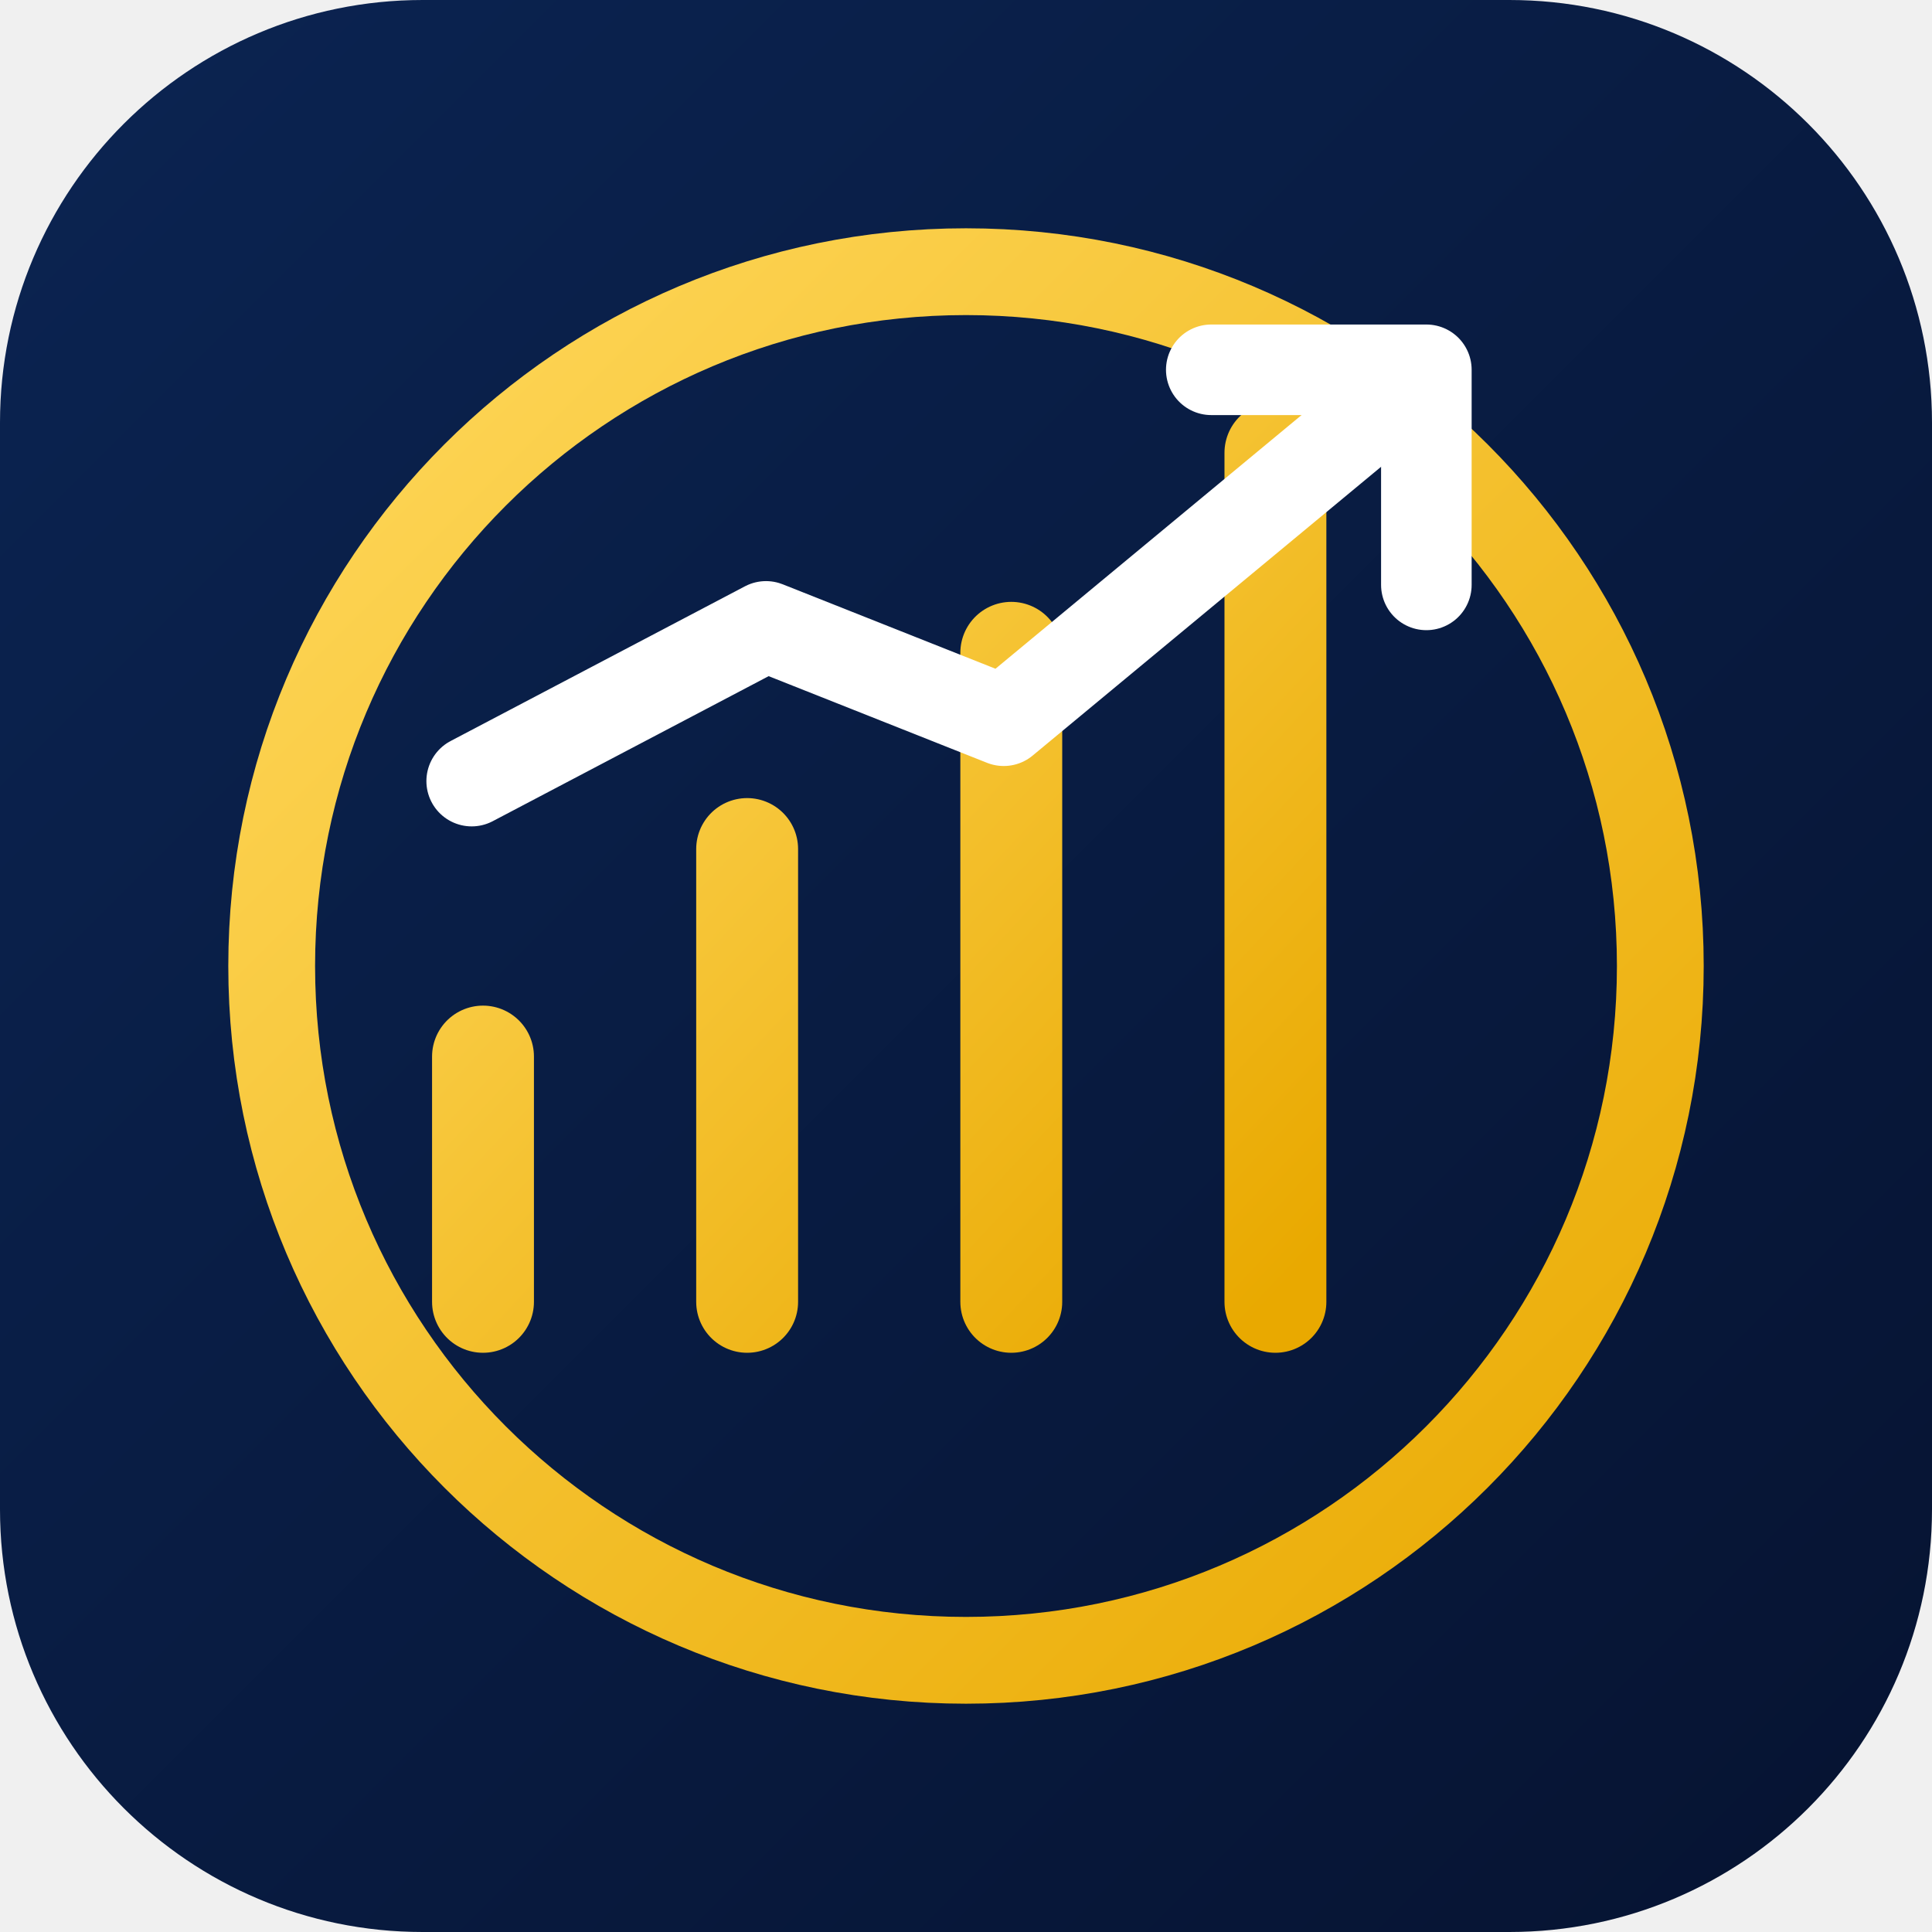
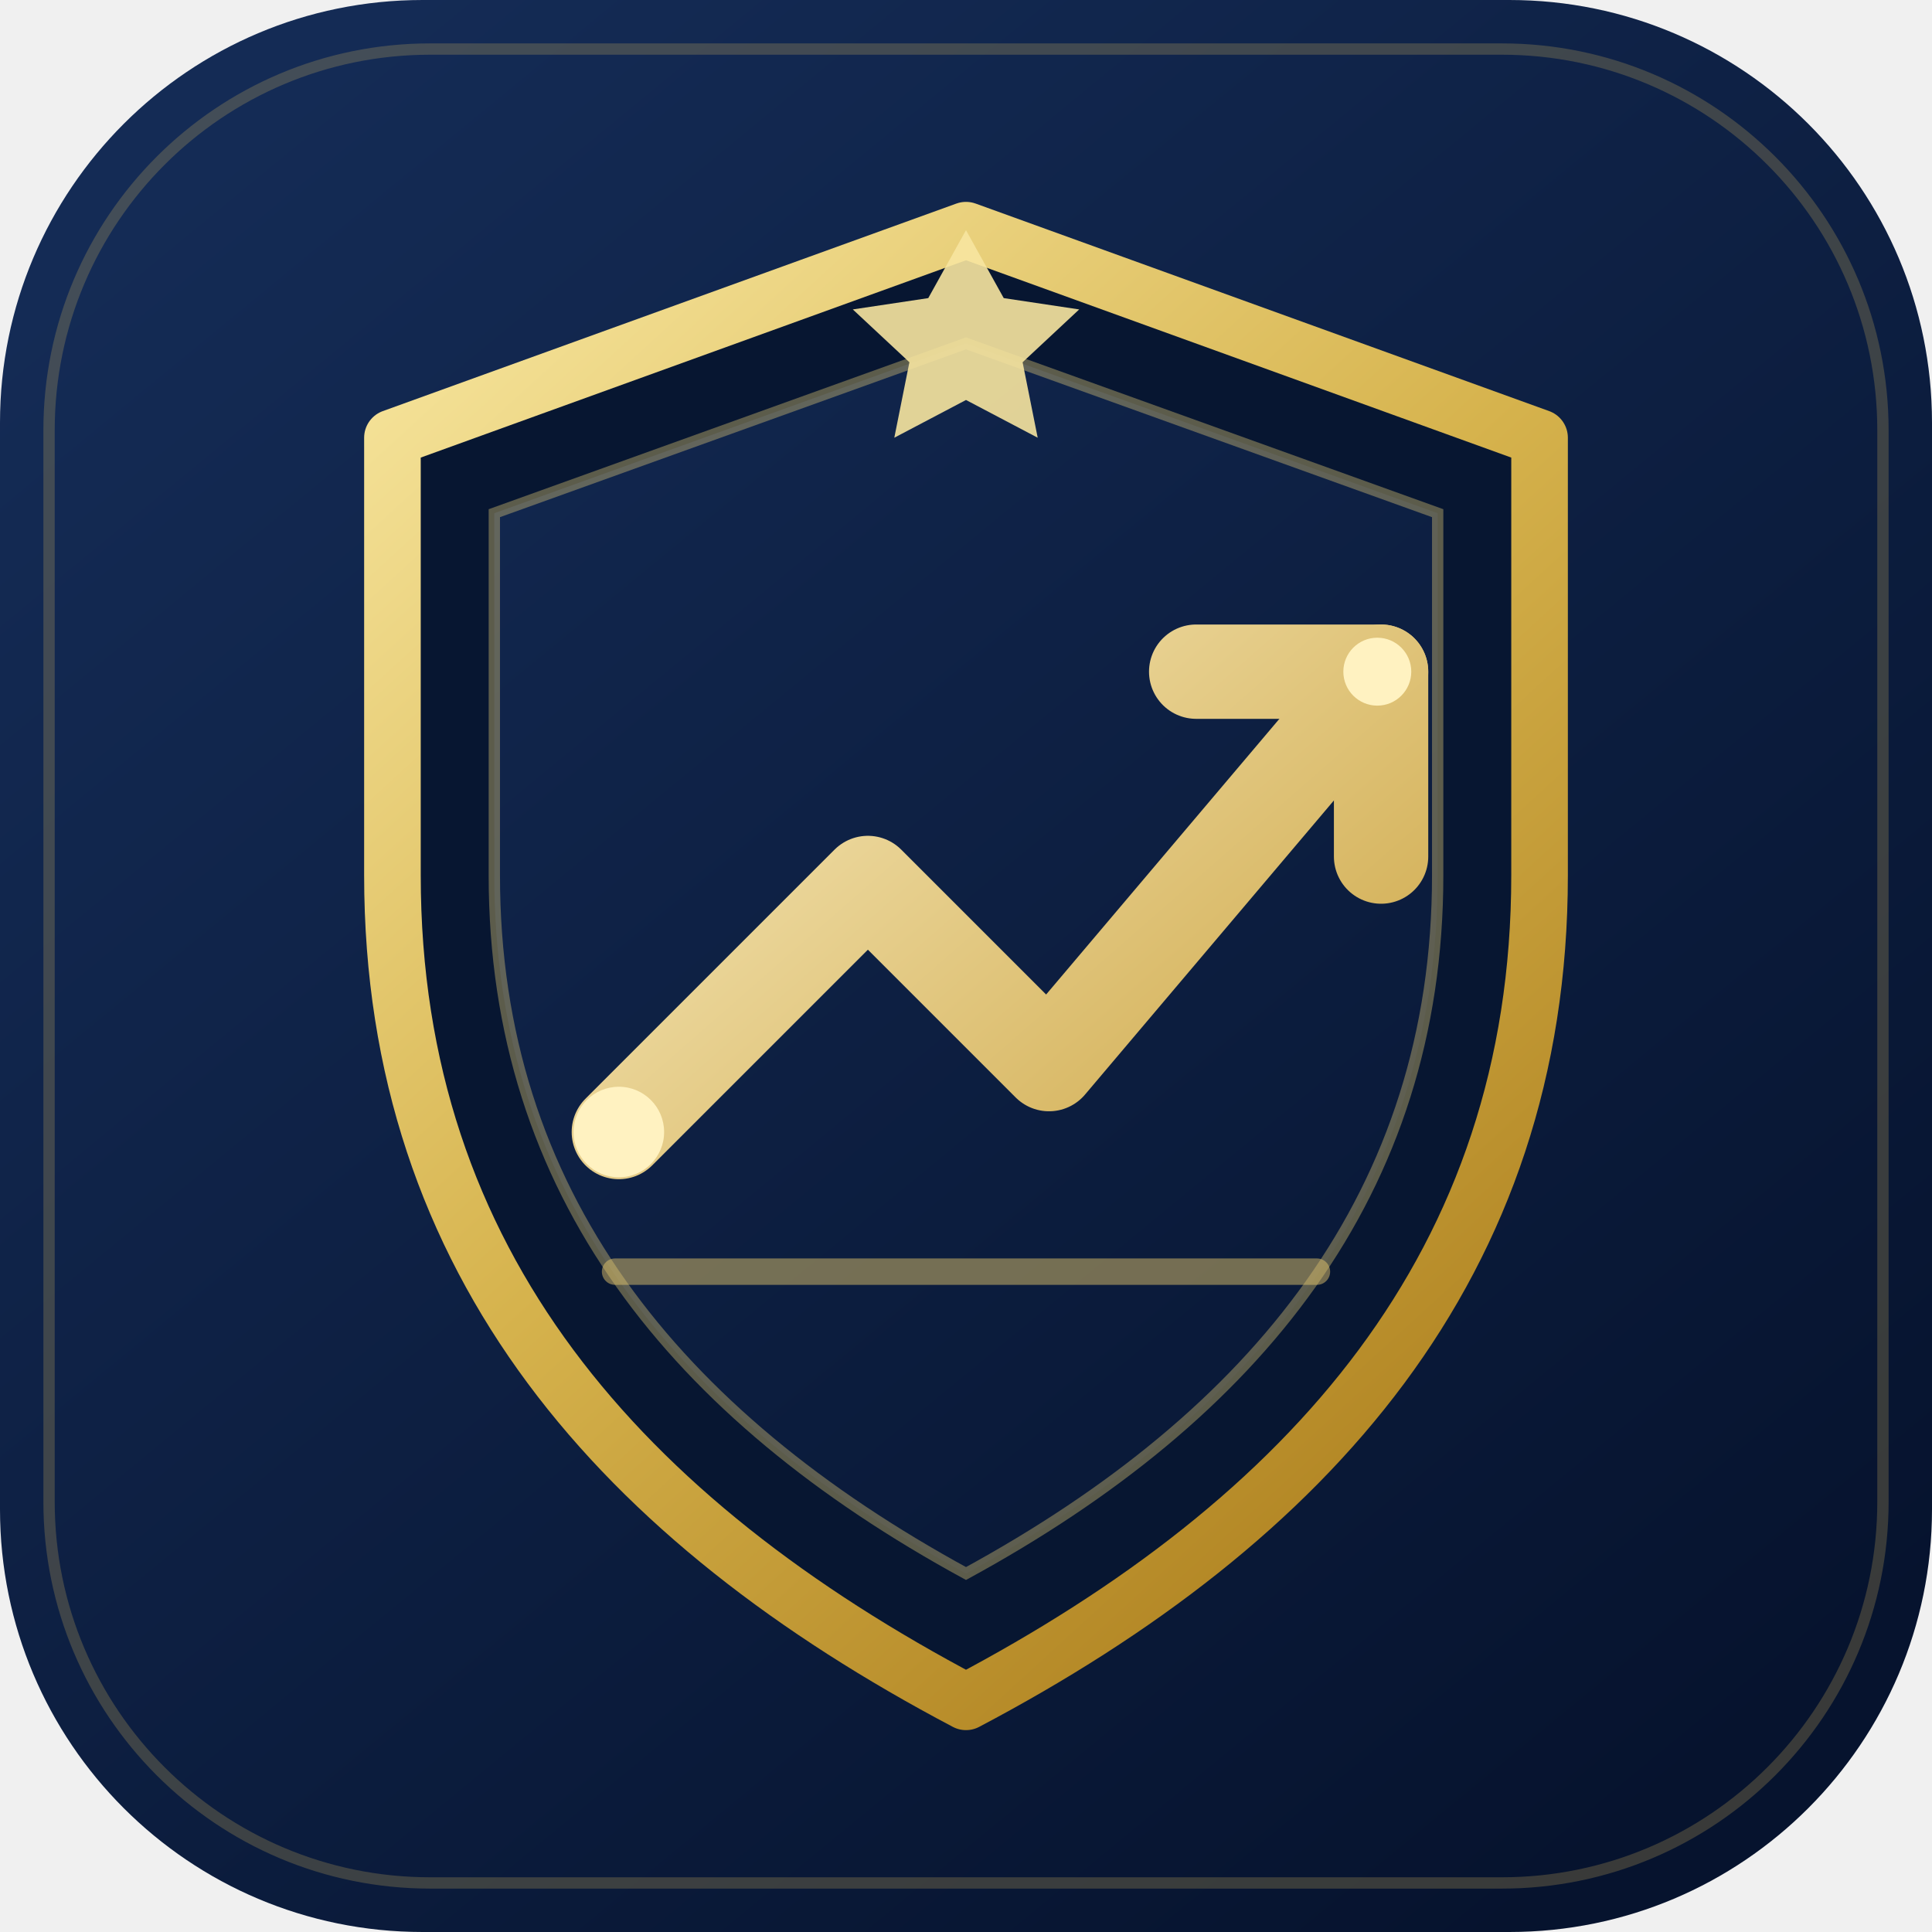
- <svg xmlns="http://www.w3.org/2000/svg" viewBox="0 0 512 512">
+ <svg xmlns="http://www.w3.org/2000/svg" viewBox="0 0 512 512" role="img" aria-labelledby="title desc">
  <defs>
-     <linearGradient id="bg" x1="0" y1="0" x2="1" y2="1">
-       <stop stop-color="#0b2452" />
-       <stop offset="1" stop-color="#061331" />
+     <linearGradient id="gold" x1="90" y1="80" x2="410" y2="430" gradientUnits="userSpaceOnUse">
+       <stop stop-color="#F8E7A0" />
+       <stop offset=".48" stop-color="#D6B34D" />
+       <stop offset="1" stop-color="#A87918" />
    </linearGradient>
-     <linearGradient id="gold" x1="0" y1="0" x2="1" y2="1">
-       <stop stop-color="#ffd85c" />
-       <stop offset="1" stop-color="#e9a900" />
+     <linearGradient id="navy" x1="70" y1="30" x2="440" y2="480" gradientUnits="userSpaceOnUse">
+       <stop stop-color="#142B55" />
+       <stop offset="1" stop-color="#06132E" />
+     </linearGradient>
+     <linearGradient id="shine" x1="150" y1="130" x2="360" y2="370" gradientUnits="userSpaceOnUse">
+       <stop stop-color="#FFF6D2" />
+       <stop offset="1" stop-color="#C69B32" />
    </linearGradient>
  </defs>
-   <rect width="512" height="512" rx="112" fill="url(#bg)" />
-   <circle cx="256" cy="256" r="184" fill="none" stroke="url(#gold)" stroke-width="23" />
-   <path d="M128 345V280M198 345V225M268 345V173M338 345V120" stroke="url(#gold)" stroke-width="27" stroke-linecap="round" />
-   <path d="M125 207 203 166 266 191 377 99" fill="none" stroke="#fff" stroke-width="24" stroke-linecap="round" stroke-linejoin="round" />
-   <path d="M321 98h57v57" fill="none" stroke="#fff" stroke-width="24" stroke-linecap="round" stroke-linejoin="round" />
+   <rect width="512" height="512" rx="112" fill="url(#navy)" />
+   <rect x="13" y="13" width="486" height="486" rx="101" fill="none" stroke="#D8B85C" stroke-opacity=".24" stroke-width="3" />
+   <path d="M256 61 408 116v116c0 103-61 171-152 219-91-48-152-116-152-219V116L256 61Z" fill="#071631" stroke="url(#gold)" stroke-width="15" stroke-linejoin="round" />
+   <path d="M256 91 381 136v96c0 84-48 143-125 185-77-42-125-101-125-185v-96l125-45Z" fill="url(#navy)" stroke="#E8CD78" stroke-opacity=".38" stroke-width="3" />
+   <path d="m164 300 66-66 48 48 88-104" fill="none" stroke="url(#shine)" stroke-width="25" stroke-linecap="round" stroke-linejoin="round" />
+   <path d="M317 178h49v49" fill="none" stroke="url(#shine)" stroke-width="25" stroke-linecap="round" stroke-linejoin="round" />
+   <path d="M163 337h186" stroke="#E7C86C" stroke-opacity=".48" stroke-width="7" stroke-linecap="round" />
+   <circle cx="164" cy="300" r="12" fill="#FFF2C1" />
+   <circle cx="365" cy="178" r="9" fill="#FFF2C1" />
+   <path d="m256 61 10 18 20 3-15 14 4 20-19-10-19 10 4-20-15-14 20-3 10-18Z" fill="#F7E5A0" opacity=".9" />
</svg>
